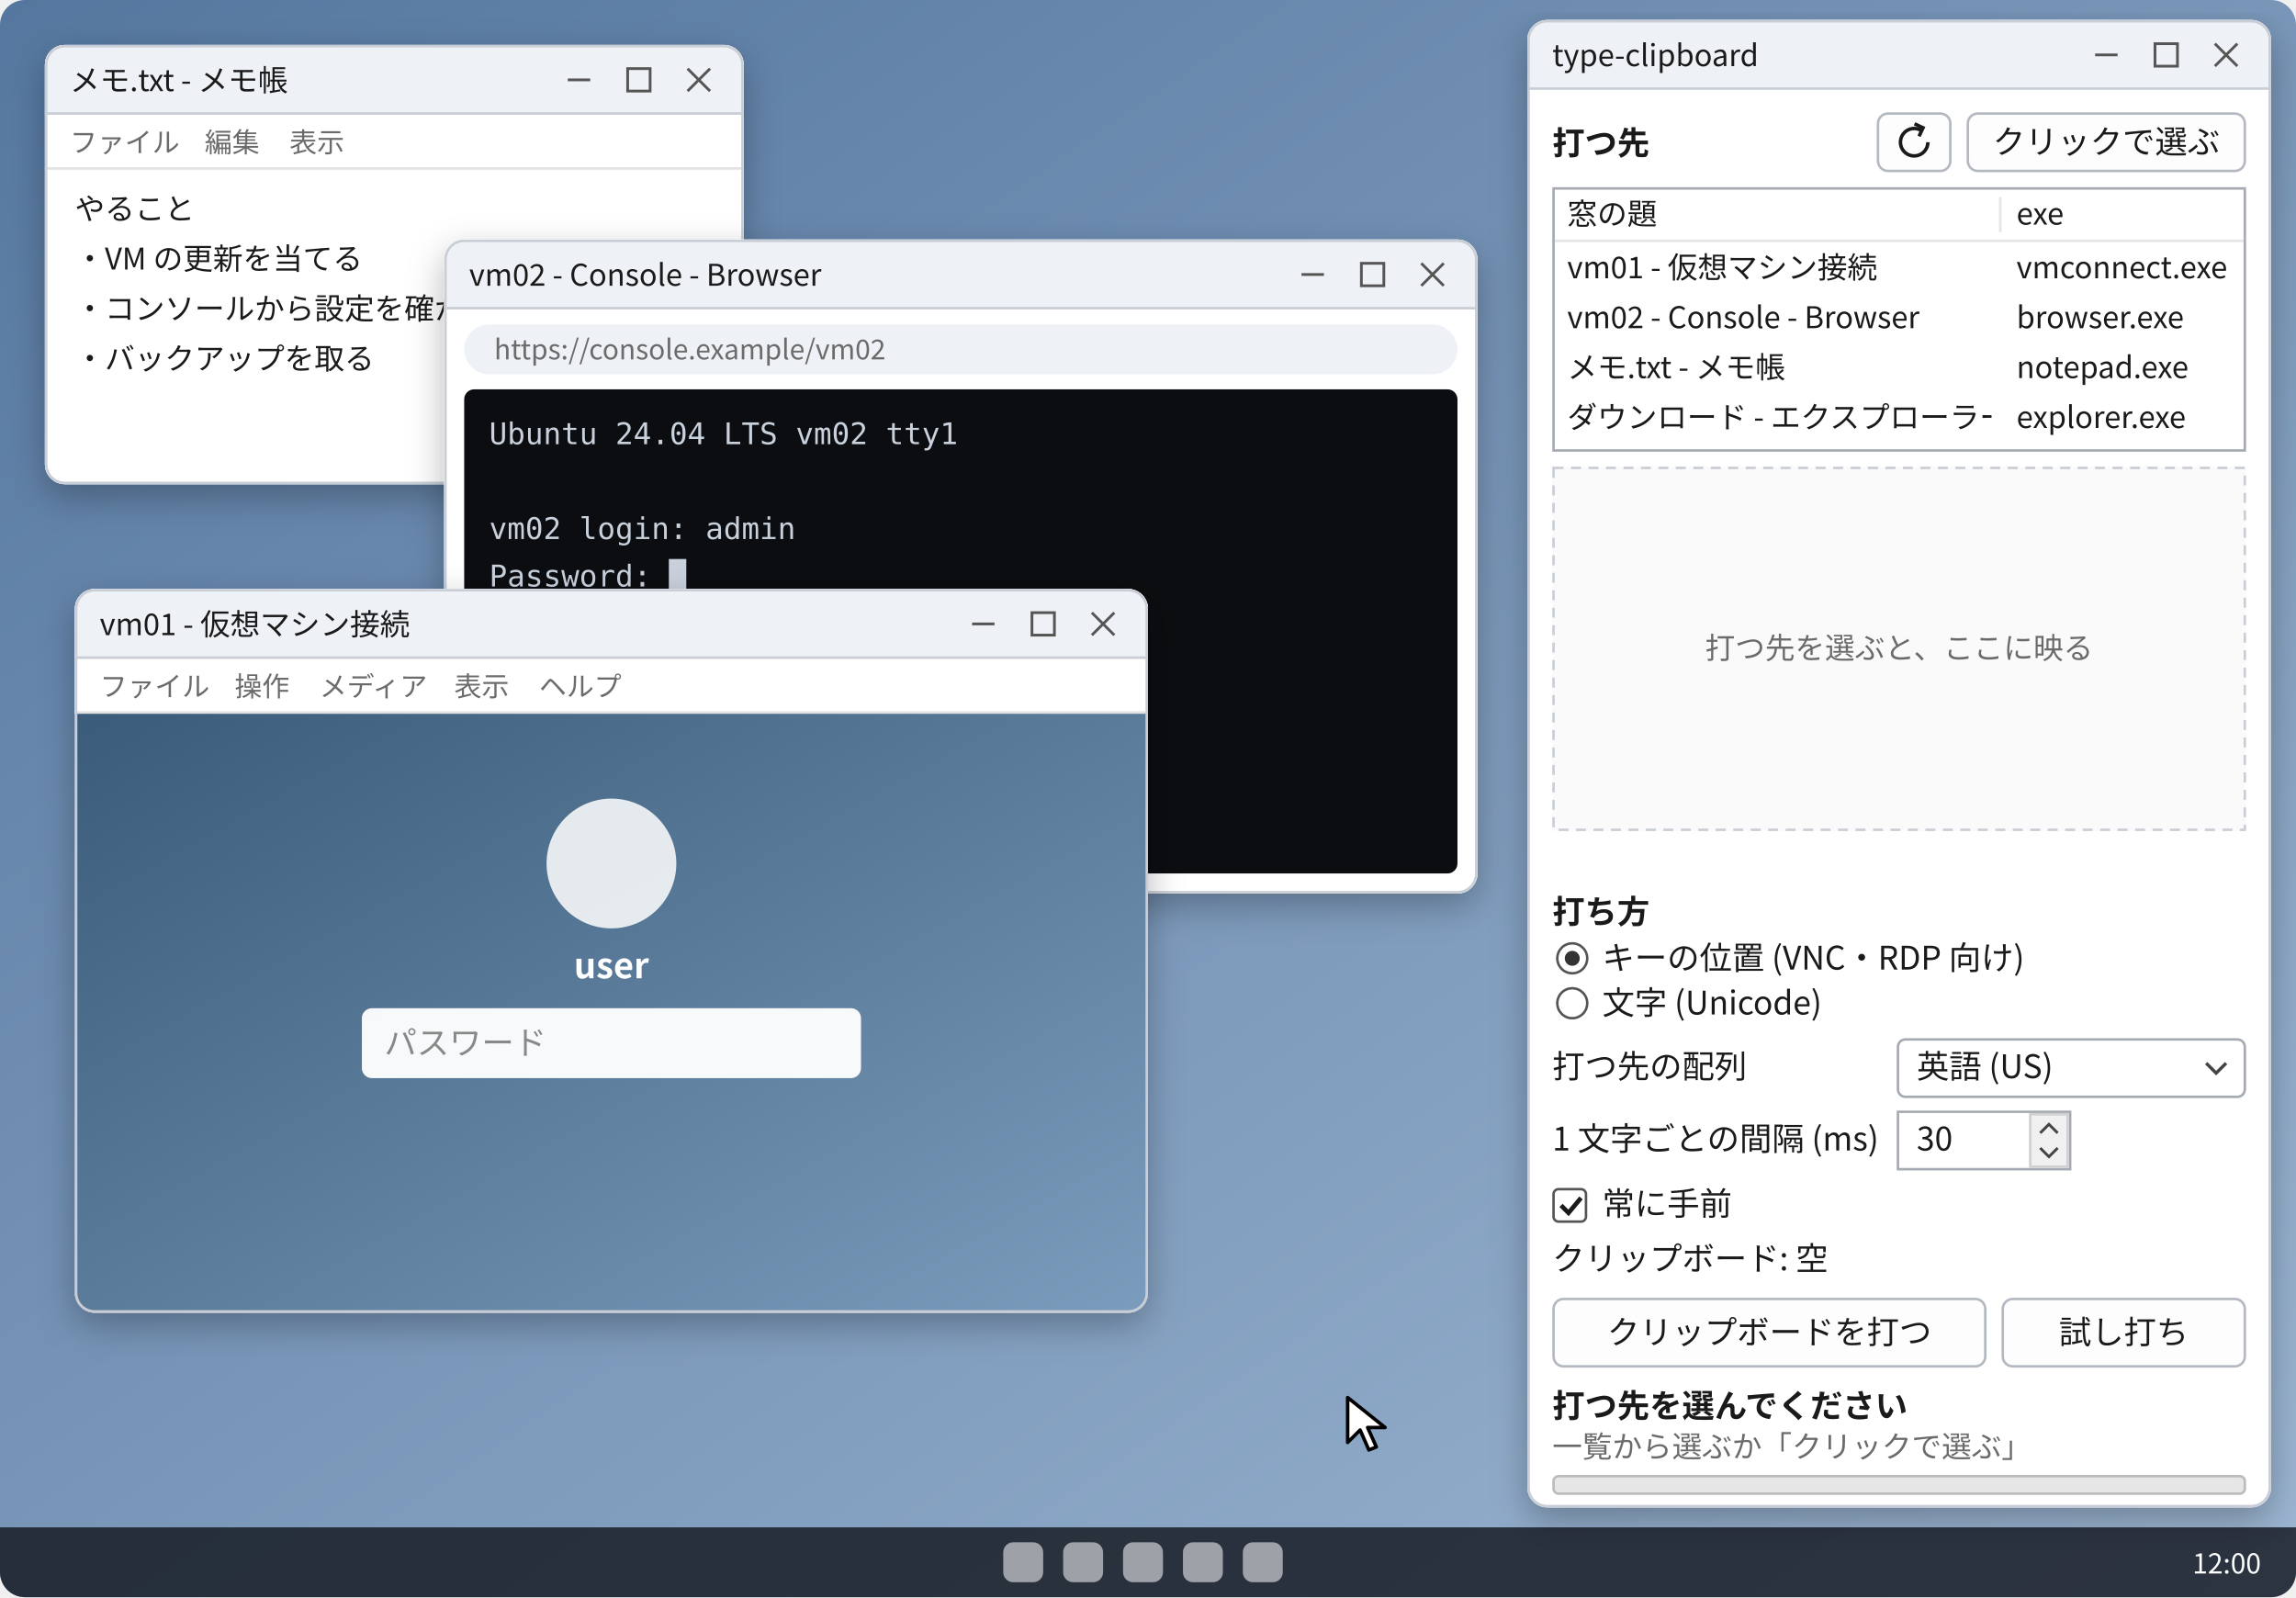
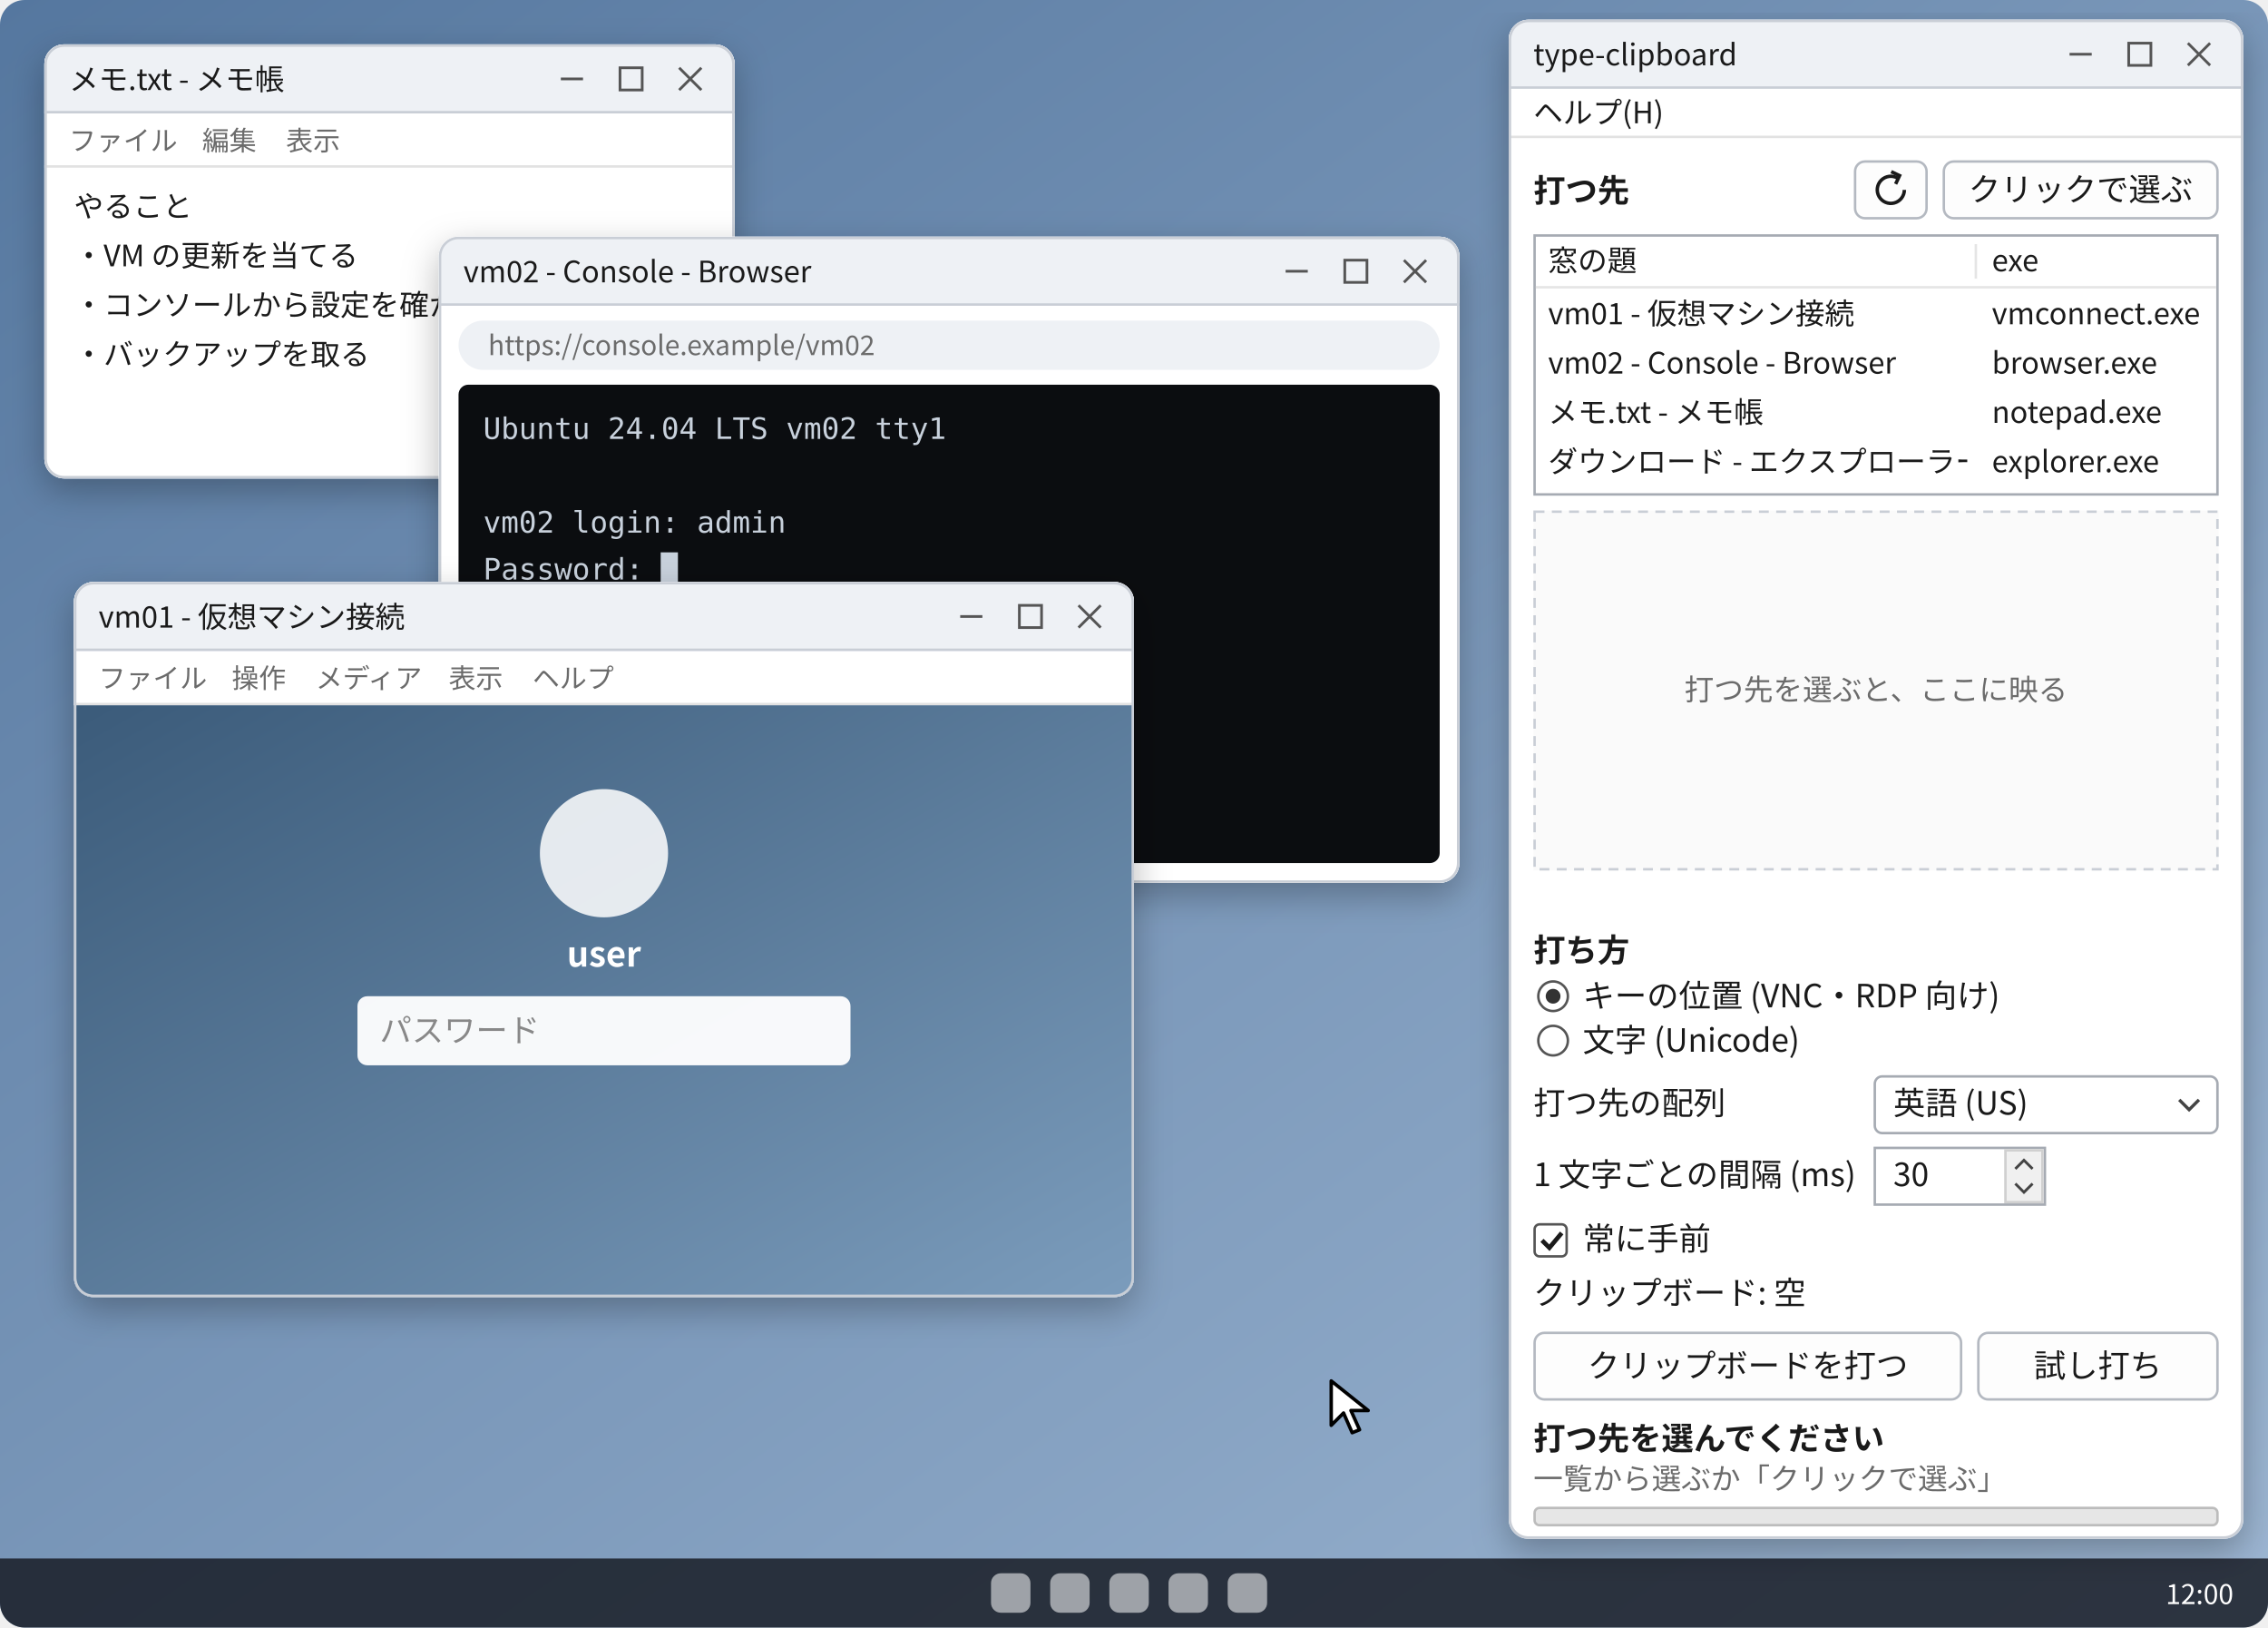
- <svg xmlns="http://www.w3.org/2000/svg" width="920" height="640" viewBox="0 0 920 640" role="img" aria-labelledby="title desc">
+ <svg xmlns="http://www.w3.org/2000/svg" width="920" height="660" viewBox="0 0 920 660" role="img" aria-labelledby="title desc">
  <style>
text{font-family:"Yu Gothic UI", "Meiryo UI", Meiryo, "Hiragino Sans", "Hiragino Kaku Gothic ProN", "Noto Sans CJK JP", "Noto Sans JP", "Segoe UI", system-ui, sans-serif;fill:#1a1a1a}
.mono{font-family:"Cascadia Mono", Consolas, "DejaVu Sans Mono", "Noto Sans Mono", ui-monospace, monospace}
.t11{font-size:11px}.t12{font-size:12px}.t13{font-size:13px}.t14{font-size:14px}.t22{font-size:22px}
.b{font-weight:700}.mu{fill:#6b6b6b}.wh{fill:#fff}.ph{fill:#888}.term{fill:#c8d1dc}
.c-blue{fill:#2563eb}.c-green{fill:#15803d}.c-amber{fill:#b45309}
.tb{transform-box:fill-box;transform-origin:50% 50%}.tl{transform-box:fill-box;transform-origin:0 50%}
.blink{animation:blink 1s step-end infinite}@keyframes blink{50%{opacity:0}}
@keyframes a1{0%{opacity:0;transform:translateY(14px);animation-timing-function:step-end}12.5%{opacity:0;transform:translateY(14px);animation-timing-function:ease-out}21.25%{opacity:1;transform:translateY(0);animation-timing-function:step-end}100%{opacity:1;transform:translateY(0)}}
.a1{opacity:1;transform:translateY(0);animation:a1 4s infinite}
@media (prefers-reduced-motion:reduce){*{animation:none!important}}
</style>
  <defs>
    <linearGradient id="desk" x1="0" y1="0" x2="1" y2="1">
      <stop offset="0" stop-color="#55779f" />
      <stop offset="1" stop-color="#9db6d2" />
    </linearGradient>
    <linearGradient id="vm-screen" x1="0" y1="0" x2="1" y2="1">
      <stop offset="0" stop-color="#3b5b7a" />
      <stop offset="1" stop-color="#7b9cbc" />
    </linearGradient>
    <filter id="shadow" x="-20%" y="-20%" width="140%" height="150%">
      <feDropShadow dx="0" dy="5" stdDeviation="7" flood-color="#000" flood-opacity=".28" />
    </filter>
    <clipPath id="canvas">
-       <rect width="920" height="640" rx="10" />
+       <rect width="920" height="660" rx="10" />
    </clipPath>
    <clipPath id="clip-app">
-       <rect x="612" y="8" width="298" height="596" rx="8" />
+       <rect x="612" y="8" width="298" height="616" rx="8" />
    </clipPath>
    <clipPath id="clip-title">
-       <rect x="622" y="75" width="176" height="106" />
+       <rect x="622" y="95" width="176" height="106" />
    </clipPath>
    <clipPath id="clip-exe">
-       <rect x="802" y="75" width="96" height="106" />
+       <rect x="802" y="95" width="96" height="106" />
    </clipPath>
    <clipPath id="clip-note">
      <rect width="280" height="176" rx="8" />
    </clipPath>
    <clipPath id="clip-vnc">
      <rect width="414" height="262" rx="8" />
    </clipPath>
    <clipPath id="clip-vm">
      <rect width="430" height="290" rx="8" />
    </clipPath>
  </defs>
  <g clip-path="url(#canvas)">
-     <rect width="920" height="640" fill="url(#desk)" />
+     <rect width="920" height="660" fill="url(#desk)" />
    <g transform="translate(18,18)">
      <rect width="280" height="176" rx="8" fill="#fff" filter="url(#shadow)" />
      <g clip-path="url(#clip-note)">
        <rect width="280" height="176" fill="#fff" />
        <rect width="280" height="28" fill="#eef1f5" />
        <line x1="0" y1="27.5" x2="280" y2="27.5" stroke="#c9ced6" />
        <text x="10" y="18.5" class="t12">メモ.txt - メモ帳</text>
        <g stroke="#555" stroke-width="1.1" fill="none">
          <line x1="209.5" y1="14.0" x2="218.5" y2="14.0" />
          <rect x="233.5" y="9.5" width="9" height="9" />
          <path d="M257.5,9.5l9,9M266.5,9.5l-9,9" />
        </g>
        <line x1="0" y1="49.5" x2="280" y2="49.5" stroke="#e2e2e2" />
        <text x="10" y="43" class="t11 mu">ファイル</text>
        <text x="64" y="43" class="t11 mu">編集</text>
        <text x="98" y="43" class="t11 mu">表示</text>
        <text x="12" y="70" class="t12">やること</text>
        <text x="12" y="90" class="t12">・VM の更新を当てる</text>
        <text x="12" y="110" class="t12">・コンソールから設定を確かめる</text>
        <text x="12" y="130" class="t12">・バックアップを取る</text>
      </g>
      <rect x=".5" y=".5" width="279" height="175" rx="7.5" fill="none" stroke="#c9ced6" />
    </g>
    <g transform="translate(178,96)">
      <rect width="414" height="262" rx="8" fill="#fff" filter="url(#shadow)" />
      <g clip-path="url(#clip-vnc)">
        <rect width="414" height="262" fill="#fff" />
        <rect width="414" height="28" fill="#eef1f5" />
        <line x1="0" y1="27.5" x2="414" y2="27.5" stroke="#c9ced6" />
        <text x="10" y="18.5" class="t12">vm02 - Console - Browser</text>
        <g stroke="#555" stroke-width="1.1" fill="none">
          <line x1="343.5" y1="14.0" x2="352.5" y2="14.0" />
          <rect x="367.5" y="9.5" width="9" height="9" />
          <path d="M391.5,9.5l9,9M400.5,9.5l-9,9" />
        </g>
        <rect x="8" y="34" width="398" height="20" rx="10" fill="#eef1f5" />
        <text x="20" y="48" class="t11 mu">https://console.example/vm02</text>
        <rect x="8" y="60" width="398" height="194" rx="4" fill="#0b0d10" />
        <text x="18" y="82" class="t12 mono term">Ubuntu 24.04 LTS vm02 tty1</text>
        <text x="18" y="120" class="t12 mono term">vm02 login: admin</text>
        <text x="18" y="139" class="t12 mono term">Password:</text>
        <rect class="blink" x="90" y="128" width="7" height="13" fill="#c8d1dc" />
      </g>
      <rect x=".5" y=".5" width="413" height="261" rx="7.5" fill="none" stroke="#c9ced6" />
    </g>
    <g transform="translate(30,236)">
      <rect width="430" height="290" rx="8" fill="#fff" filter="url(#shadow)" />
      <g clip-path="url(#clip-vm)">
        <rect width="430" height="290" fill="#fff" />
        <rect width="430" height="28" fill="#eef1f5" />
        <line x1="0" y1="27.5" x2="430" y2="27.5" stroke="#c9ced6" />
        <text x="10" y="18.5" class="t12">vm01 - 仮想マシン接続</text>
        <g stroke="#555" stroke-width="1.1" fill="none">
          <line x1="359.5" y1="14.0" x2="368.5" y2="14.0" />
          <rect x="383.5" y="9.5" width="9" height="9" />
          <path d="M407.5,9.5l9,9M416.5,9.5l-9,9" />
        </g>
        <line x1="0" y1="49.5" x2="430" y2="49.5" stroke="#e2e2e2" />
        <text x="10" y="43" class="t11 mu">ファイル</text>
        <text x="64" y="43" class="t11 mu">操作</text>
        <text x="98" y="43" class="t11 mu">メディア</text>
        <text x="152" y="43" class="t11 mu">表示</text>
        <text x="186" y="43" class="t11 mu">ヘルプ</text>
        <rect y="50" width="430" height="240" fill="url(#vm-screen)" />
        <g style="opacity:1">
          <circle cx="215.0" cy="110" r="26" fill="#fff" fill-opacity=".85" />
          <text x="215" y="156" class="t14 b wh" text-anchor="middle">user</text>
          <rect x="115.0" y="168" width="200" height="28" rx="4" fill="#fff" fill-opacity=".95" />
          <rect x="116.0" y="169" width="198" height="26" rx="3.5" fill="none" stroke="#2563eb" stroke-width="2" style="opacity:0" />
          <text x="124" y="186.5" class="t13 ph" style="opacity:1">パスワード</text>
          <circle cx="127" cy="182" r="2.6" fill="#111" style="opacity:0" />
          <circle cx="134.5" cy="182" r="2.6" fill="#111" style="opacity:0" />
          <circle cx="142" cy="182" r="2.6" fill="#111" style="opacity:0" />
          <circle cx="149.5" cy="182" r="2.6" fill="#111" style="opacity:0" />
          <circle cx="157" cy="182" r="2.6" fill="#111" style="opacity:0" />
          <circle cx="164.5" cy="182" r="2.6" fill="#111" style="opacity:0" />
          <circle cx="172" cy="182" r="2.6" fill="#111" style="opacity:0" />
          <circle cx="179.5" cy="182" r="2.6" fill="#111" style="opacity:0" />
          <circle cx="187" cy="182" r="2.6" fill="#111" style="opacity:0" />
          <circle cx="194.5" cy="182" r="2.6" fill="#111" style="opacity:0" />
          <circle cx="202" cy="182" r="2.6" fill="#111" style="opacity:0" />
          <circle cx="209.5" cy="182" r="2.6" fill="#111" style="opacity:0" />
          <circle cx="217" cy="182" r="2.6" fill="#111" style="opacity:0" />
          <circle cx="224.5" cy="182" r="2.6" fill="#111" style="opacity:0" />
          <circle cx="232" cy="182" r="2.6" fill="#111" style="opacity:0" />
          <circle cx="239.5" cy="182" r="2.6" fill="#111" style="opacity:0" />
          <circle cx="247" cy="182" r="2.6" fill="#111" style="opacity:0" />
          <circle cx="254.5" cy="182" r="2.6" fill="#111" style="opacity:0" />
          <circle cx="262" cy="182" r="2.6" fill="#111" style="opacity:0" />
          <circle cx="269.5" cy="182" r="2.6" fill="#111" style="opacity:0" />
          <circle cx="277" cy="182" r="2.6" fill="#111" style="opacity:0" />
          <circle cx="284.5" cy="182" r="2.6" fill="#111" style="opacity:0" />
          <circle cx="292" cy="182" r="2.6" fill="#111" style="opacity:0" />
          <circle cx="299.5" cy="182" r="2.6" fill="#111" style="opacity:0" />
          <g style="opacity:0">
            <g style="transform:translateX(0px)">
              <rect class="blink" x="124.0" y="174" width="1.4" height="16" fill="#111" />
            </g>
          </g>
        </g>
        <text x="215" y="178" class="t22 b wh" text-anchor="middle" style="opacity:0">ようこそ</text>
      </g>
      <rect x=".5" y=".5" width="429" height="289" rx="7.5" fill="none" stroke="#c9ced6" />
    </g>
-     <rect y="612" width="920" height="28" fill="#141820" fill-opacity=".82" />
-     <rect x="402.0" y="618" width="16" height="16" rx="4" fill="#fff" fill-opacity=".55" />
-     <rect x="426.0" y="618" width="16" height="16" rx="4" fill="#fff" fill-opacity=".55" />
-     <rect x="450.0" y="618" width="16" height="16" rx="4" fill="#fff" fill-opacity=".55" />
-     <rect x="474.0" y="618" width="16" height="16" rx="4" fill="#fff" fill-opacity=".55" />
-     <rect x="498.0" y="618" width="16" height="16" rx="4" fill="#fff" fill-opacity=".55" />
-     <text x="906" y="630.5" class="t11 wh" text-anchor="end">12:00</text>
+     <rect y="632" width="920" height="28" fill="#141820" fill-opacity=".82" />
+     <rect x="402.0" y="638" width="16" height="16" rx="4" fill="#fff" fill-opacity=".55" />
+     <rect x="426.0" y="638" width="16" height="16" rx="4" fill="#fff" fill-opacity=".55" />
+     <rect x="450.0" y="638" width="16" height="16" rx="4" fill="#fff" fill-opacity=".55" />
+     <rect x="474.0" y="638" width="16" height="16" rx="4" fill="#fff" fill-opacity=".55" />
+     <rect x="498.0" y="638" width="16" height="16" rx="4" fill="#fff" fill-opacity=".55" />
+     <text x="906" y="650.5" class="t11 wh" text-anchor="end">12:00</text>
    <g class="a1">
-       <rect x="612" y="8" width="298" height="596" rx="8" fill="#fff" filter="url(#shadow)" />
+       <rect x="612" y="8" width="298" height="616" rx="8" fill="#fff" filter="url(#shadow)" />
      <g clip-path="url(#clip-app)">
        <rect x="612" y="8" width="298" height="28" fill="#eef1f5" />
        <line x1="612" y1="35.5" x2="910" y2="35.5" stroke="#c9ced6" />
        <text x="622" y="26.5" class="t12">type-clipboard</text>
        <g transform="translate(612,8)">
          <g stroke="#555" stroke-width="1.1" fill="none">
            <line x1="227.5" y1="14.0" x2="236.5" y2="14.0" />
            <rect x="251.5" y="9.5" width="9" height="9" />
            <path d="M275.5,9.5l9,9M284.5,9.5l-9,9" />
          </g>
        </g>
-       </g>
-       <rect x="612.5" y="8.5" width="297" height="595" rx="7.5" fill="none" stroke="#c9ced6" />
-       <text x="622" y="62" class="t13 b">打つ先</text>
-       <g style="opacity:1">
-         <rect x="752.5" y="45.5" width="29" height="23" rx="4" fill="#fdfdfd" stroke="#b4b9c1" />
-         <path d="M772.5,57A5.5,5.5 0 1 1 769.75,52.215" fill="none" stroke="#1a1a1a" stroke-width="1.4" />
-         <path d="M767.15,49.615l3.4,1.6l-1.6,3.4" fill="none" stroke="#1a1a1a" stroke-width="1.4" />
-         <rect x="788.5" y="45.5" width="111" height="23" rx="4" fill="#fdfdfd" stroke="#b4b9c1" />
-         <text x="844" y="61.5" class="t13" text-anchor="middle" style="opacity:1">クリックで選ぶ</text>
-       </g>
-       <g style="opacity:1">
-         <rect x="622.5" y="75.5" width="277" height="105" fill="#fff" stroke="#a6abb3" />
-         <line x1="623" y1="96.5" x2="899" y2="96.5" stroke="#e5e5e5" />
-         <line x1="801.5" y1="79" x2="801.5" y2="93" stroke="#e5e5e5" />
-         <text x="628" y="90" class="t12">窓の題</text>
-         <text x="808" y="90" class="t12">exe</text>
-         <g clip-path="url(#clip-title)">
-           <text x="628" y="111.5" class="t12">vm01 - 仮想マシン接続</text>
-         </g>
-         <g clip-path="url(#clip-exe)">
-           <text x="808" y="111.5" class="t12">vmconnect.exe</text>
-         </g>
-         <g clip-path="url(#clip-title)">
-           <text x="628" y="131.5" class="t12">vm02 - Console - Browser</text>
-         </g>
-         <g clip-path="url(#clip-exe)">
-           <text x="808" y="131.5" class="t12">browser.exe</text>
-         </g>
-         <g clip-path="url(#clip-title)">
-           <text x="628" y="151.5" class="t12">メモ.txt - メモ帳</text>
-         </g>
-         <g clip-path="url(#clip-exe)">
-           <text x="808" y="151.5" class="t12">notepad.exe</text>
-         </g>
-         <g clip-path="url(#clip-title)">
-           <text x="628" y="171.5" class="t12">ダウンロード - エクスプローラー</text>
-         </g>
-         <g clip-path="url(#clip-exe)">
-           <text x="808" y="171.5" class="t12">explorer.exe</text>
-         </g>
-       </g>
-       <rect x="622" y="187" width="278" height="146" fill="#fafafa" />
-       <rect x="622.5" y="187.5" width="277" height="145" fill="none" stroke="#c9ced6" stroke-width="1" stroke-dasharray="4 3" style="opacity:1" />
-       <text x="761" y="264" class="t12 mu" text-anchor="middle" style="opacity:1">打つ先を選ぶと、ここに映る</text>
-       <text x="622" y="370" class="t13 b">打ち方</text>
-       <g style="opacity:1">
-         <circle cx="630" cy="384" r="6" fill="#fff" stroke="#555" />
-         <circle cx="630" cy="384" r="3" fill="#333" />
-         <text x="642" y="388.5" class="t13">キーの位置 (VNC・RDP 向け)</text>
-         <circle cx="630" cy="402" r="6" fill="#fff" stroke="#555" />
-         <text x="642" y="406.5" class="t13">文字 (Unicode)</text>
-         <text x="622" y="432" class="t13">打つ先の配列</text>
-         <rect x="760.5" y="416.5" width="139" height="23" rx="3" fill="#fff" stroke="#a6abb3" />
-         <text x="768" y="432" class="t13">英語 (US)</text>
-         <path d="M884,426l4,4l4,-4" fill="none" stroke="#444" stroke-width="1.3" />
-       </g>
-       <text x="622" y="461" class="t13">1 文字ごとの間隔 (ms)</text>
-       <g style="opacity:1">
-         <rect x="760.5" y="445.5" width="69" height="23" fill="#fff" stroke="#a6abb3" />
-         <text x="768" y="461" class="t13">30</text>
-         <rect x="813.5" y="446.5" width="15" height="21" fill="#f0f0f0" stroke="#d0d0d0" />
-         <path d="M817.5,454l3.5,-3.5l3.5,3.5M817.5,460l3.5,3.5l3.5,-3.5" fill="none" stroke="#444" stroke-width="1.1" />
-       </g>
-       <rect x="622.5" y="476.5" width="13" height="13" rx="2" fill="#fff" stroke="#555" />
-       <path d="M625.5,483l3,3l5,-6" fill="none" stroke="#1a1a1a" stroke-width="1.8" />
-       <text x="642" y="487" class="t13">常に手前</text>
-       <text x="622" y="509" class="t13" style="opacity:1">クリップボード: 空</text>
-       <g style="opacity:1">
-         <rect x="622.5" y="520.5" width="173" height="27" rx="4" fill="#fdfdfd" stroke="#b4b9c1" />
-         <text x="709" y="538.5" class="t13" text-anchor="middle">クリップボードを打つ</text>
-         <rect x="802.5" y="520.5" width="97" height="27" rx="4" fill="#fdfdfd" stroke="#b4b9c1" />
-         <text x="851" y="538.5" class="t13" text-anchor="middle">試し打ち</text>
-       </g>
-       <text x="622" y="568" class="t13 b" style="opacity:1">打つ先を選んでください</text>
-       <text x="622" y="584" class="t12 mu" style="opacity:1">一覧から選ぶか「クリックで選ぶ」</text>
-       <rect x="622.5" y="591.5" width="277" height="7" rx="2" fill="#e6e6e6" stroke="#bcbcbc" />
-       <rect x="623" y="592" width="276" height="6" rx="1.5" fill="#06b025" class="tl" style="transform:scaleX(0);fill:#06b025" />
+         <text x="622" y="50" class="t12">ヘルプ(H)</text>
+         <line x1="612" y1="55.5" x2="910" y2="55.5" stroke="#e2e2e2" />
+       </g>
+       <rect x="612.5" y="8.5" width="297" height="615" rx="7.5" fill="none" stroke="#c9ced6" />
+       <text x="622" y="82" class="t13 b">打つ先</text>
+       <g style="opacity:1">
+         <rect x="752.5" y="65.5" width="29" height="23" rx="4" fill="#fdfdfd" stroke="#b4b9c1" />
+         <path d="M772.5,77A5.5,5.5 0 1 1 769.75,72.215" fill="none" stroke="#1a1a1a" stroke-width="1.4" />
+         <path d="M767.15,69.615l3.4,1.6l-1.6,3.4" fill="none" stroke="#1a1a1a" stroke-width="1.4" />
+         <rect x="788.5" y="65.5" width="111" height="23" rx="4" fill="#fdfdfd" stroke="#b4b9c1" />
+         <text x="844" y="81.5" class="t13" text-anchor="middle" style="opacity:1">クリックで選ぶ</text>
+       </g>
+       <g style="opacity:1">
+         <rect x="622.5" y="95.5" width="277" height="105" fill="#fff" stroke="#a6abb3" />
+         <line x1="623" y1="116.5" x2="899" y2="116.5" stroke="#e5e5e5" />
+         <line x1="801.5" y1="99" x2="801.5" y2="113" stroke="#e5e5e5" />
+         <text x="628" y="110" class="t12">窓の題</text>
+         <text x="808" y="110" class="t12">exe</text>
+         <g clip-path="url(#clip-title)">
+           <text x="628" y="131.5" class="t12">vm01 - 仮想マシン接続</text>
+         </g>
+         <g clip-path="url(#clip-exe)">
+           <text x="808" y="131.5" class="t12">vmconnect.exe</text>
+         </g>
+         <g clip-path="url(#clip-title)">
+           <text x="628" y="151.5" class="t12">vm02 - Console - Browser</text>
+         </g>
+         <g clip-path="url(#clip-exe)">
+           <text x="808" y="151.5" class="t12">browser.exe</text>
+         </g>
+         <g clip-path="url(#clip-title)">
+           <text x="628" y="171.5" class="t12">メモ.txt - メモ帳</text>
+         </g>
+         <g clip-path="url(#clip-exe)">
+           <text x="808" y="171.5" class="t12">notepad.exe</text>
+         </g>
+         <g clip-path="url(#clip-title)">
+           <text x="628" y="191.5" class="t12">ダウンロード - エクスプローラー</text>
+         </g>
+         <g clip-path="url(#clip-exe)">
+           <text x="808" y="191.5" class="t12">explorer.exe</text>
+         </g>
+       </g>
+       <rect x="622" y="207" width="278" height="146" fill="#fafafa" />
+       <rect x="622.5" y="207.5" width="277" height="145" fill="none" stroke="#c9ced6" stroke-width="1" stroke-dasharray="4 3" style="opacity:1" />
+       <text x="761" y="284" class="t12 mu" text-anchor="middle" style="opacity:1">打つ先を選ぶと、ここに映る</text>
+       <text x="622" y="390" class="t13 b">打ち方</text>
+       <g style="opacity:1">
+         <circle cx="630" cy="404" r="6" fill="#fff" stroke="#555" />
+         <circle cx="630" cy="404" r="3" fill="#333" />
+         <text x="642" y="408.5" class="t13">キーの位置 (VNC・RDP 向け)</text>
+         <circle cx="630" cy="422" r="6" fill="#fff" stroke="#555" />
+         <text x="642" y="426.5" class="t13">文字 (Unicode)</text>
+         <text x="622" y="452" class="t13">打つ先の配列</text>
+         <rect x="760.5" y="436.5" width="139" height="23" rx="3" fill="#fff" stroke="#a6abb3" />
+         <text x="768" y="452" class="t13">英語 (US)</text>
+         <path d="M884,446l4,4l4,-4" fill="none" stroke="#444" stroke-width="1.3" />
+       </g>
+       <text x="622" y="481" class="t13">1 文字ごとの間隔 (ms)</text>
+       <g style="opacity:1">
+         <rect x="760.5" y="465.5" width="69" height="23" fill="#fff" stroke="#a6abb3" />
+         <text x="768" y="481" class="t13">30</text>
+         <rect x="813.5" y="466.5" width="15" height="21" fill="#f0f0f0" stroke="#d0d0d0" />
+         <path d="M817.5,474l3.5,-3.5l3.5,3.5M817.5,480l3.5,3.5l3.5,-3.5" fill="none" stroke="#444" stroke-width="1.1" />
+       </g>
+       <rect x="622.5" y="496.5" width="13" height="13" rx="2" fill="#fff" stroke="#555" />
+       <path d="M625.5,503l3,3l5,-6" fill="none" stroke="#1a1a1a" stroke-width="1.8" />
+       <text x="642" y="507" class="t13">常に手前</text>
+       <text x="622" y="529" class="t13" style="opacity:1">クリップボード: 空</text>
+       <g style="opacity:1">
+         <rect x="622.5" y="540.5" width="173" height="27" rx="4" fill="#fdfdfd" stroke="#b4b9c1" />
+         <text x="709" y="558.5" class="t13" text-anchor="middle">クリップボードを打つ</text>
+         <rect x="802.5" y="540.5" width="97" height="27" rx="4" fill="#fdfdfd" stroke="#b4b9c1" />
+         <text x="851" y="558.5" class="t13" text-anchor="middle">試し打ち</text>
+       </g>
+       <text x="622" y="588" class="t13 b" style="opacity:1">打つ先を選んでください</text>
+       <text x="622" y="604" class="t12 mu" style="opacity:1">一覧から選ぶか「クリックで選ぶ」</text>
+       <rect x="622.5" y="611.5" width="277" height="7" rx="2" fill="#e6e6e6" stroke="#bcbcbc" />
+       <rect x="623" y="612" width="276" height="6" rx="1.5" fill="#06b025" class="tl" style="transform:scaleX(0);fill:#06b025" />
    </g>
    <g transform="translate(540,560)">
      <path d="M0,0V18L5,13L8.5,21L11.5,19.8L8,12H15Z" fill="#fff" stroke="#000" stroke-width="1.4" stroke-linejoin="round" />
    </g>
  </g>
</svg>
